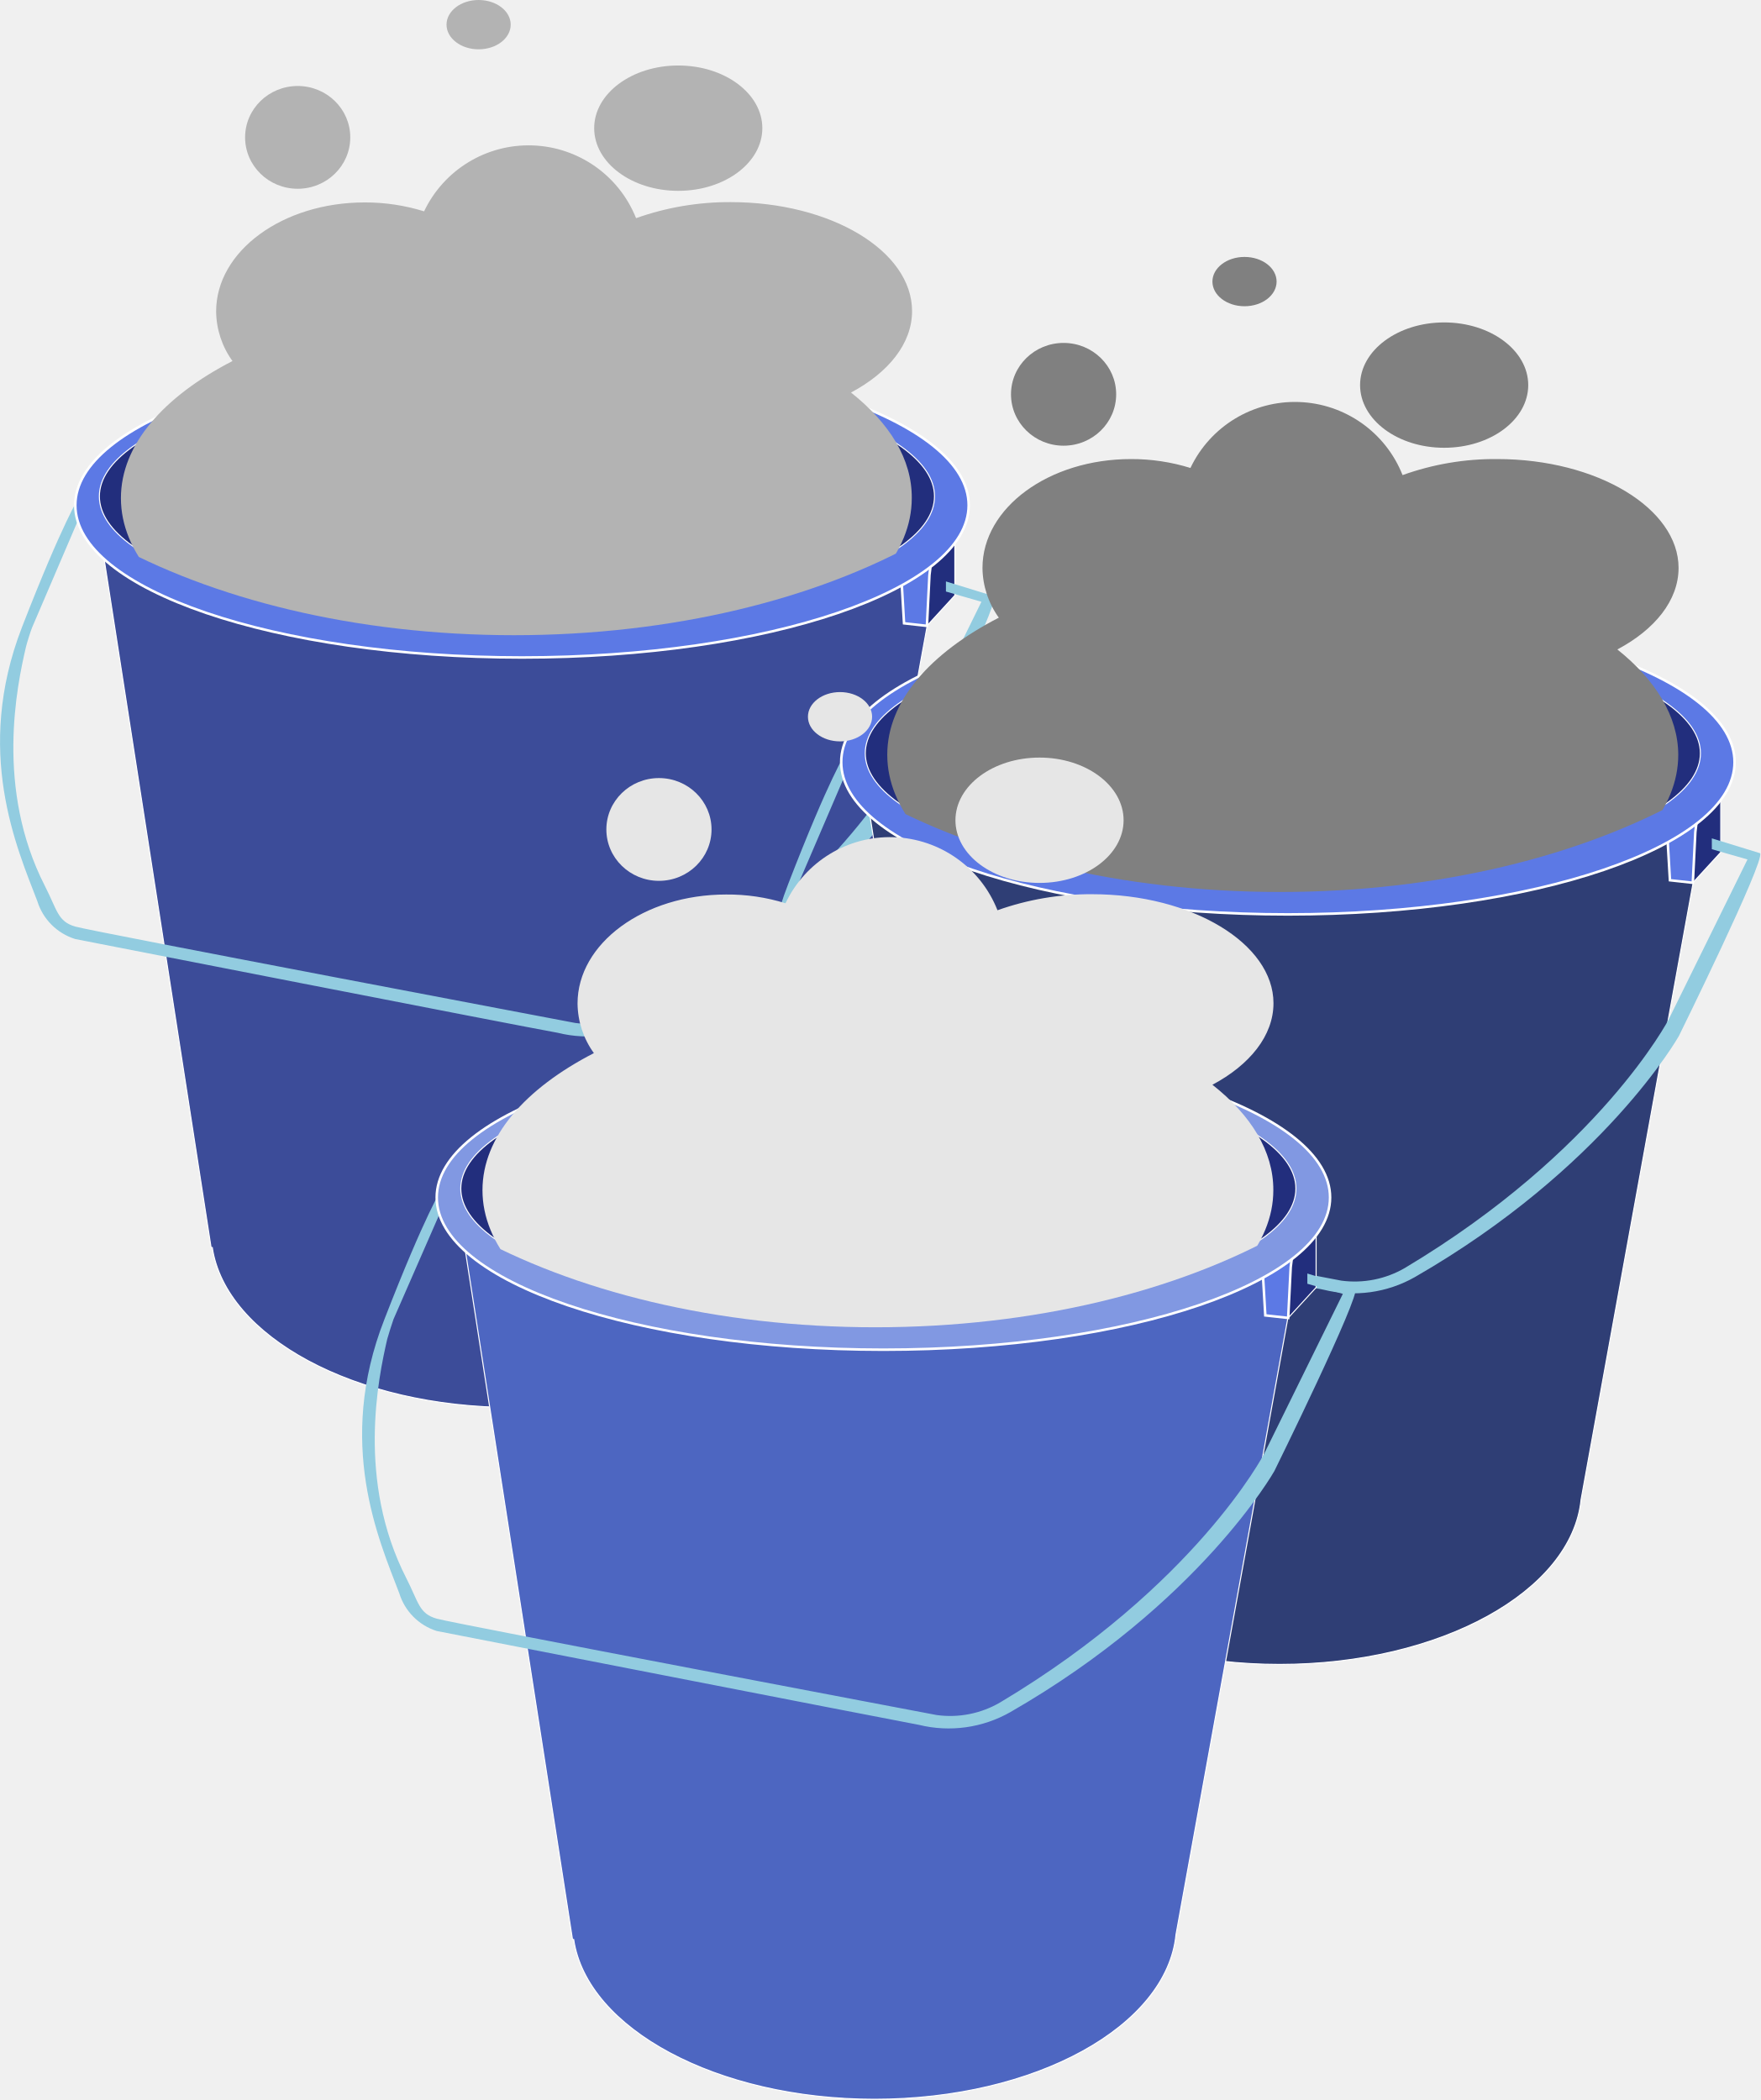
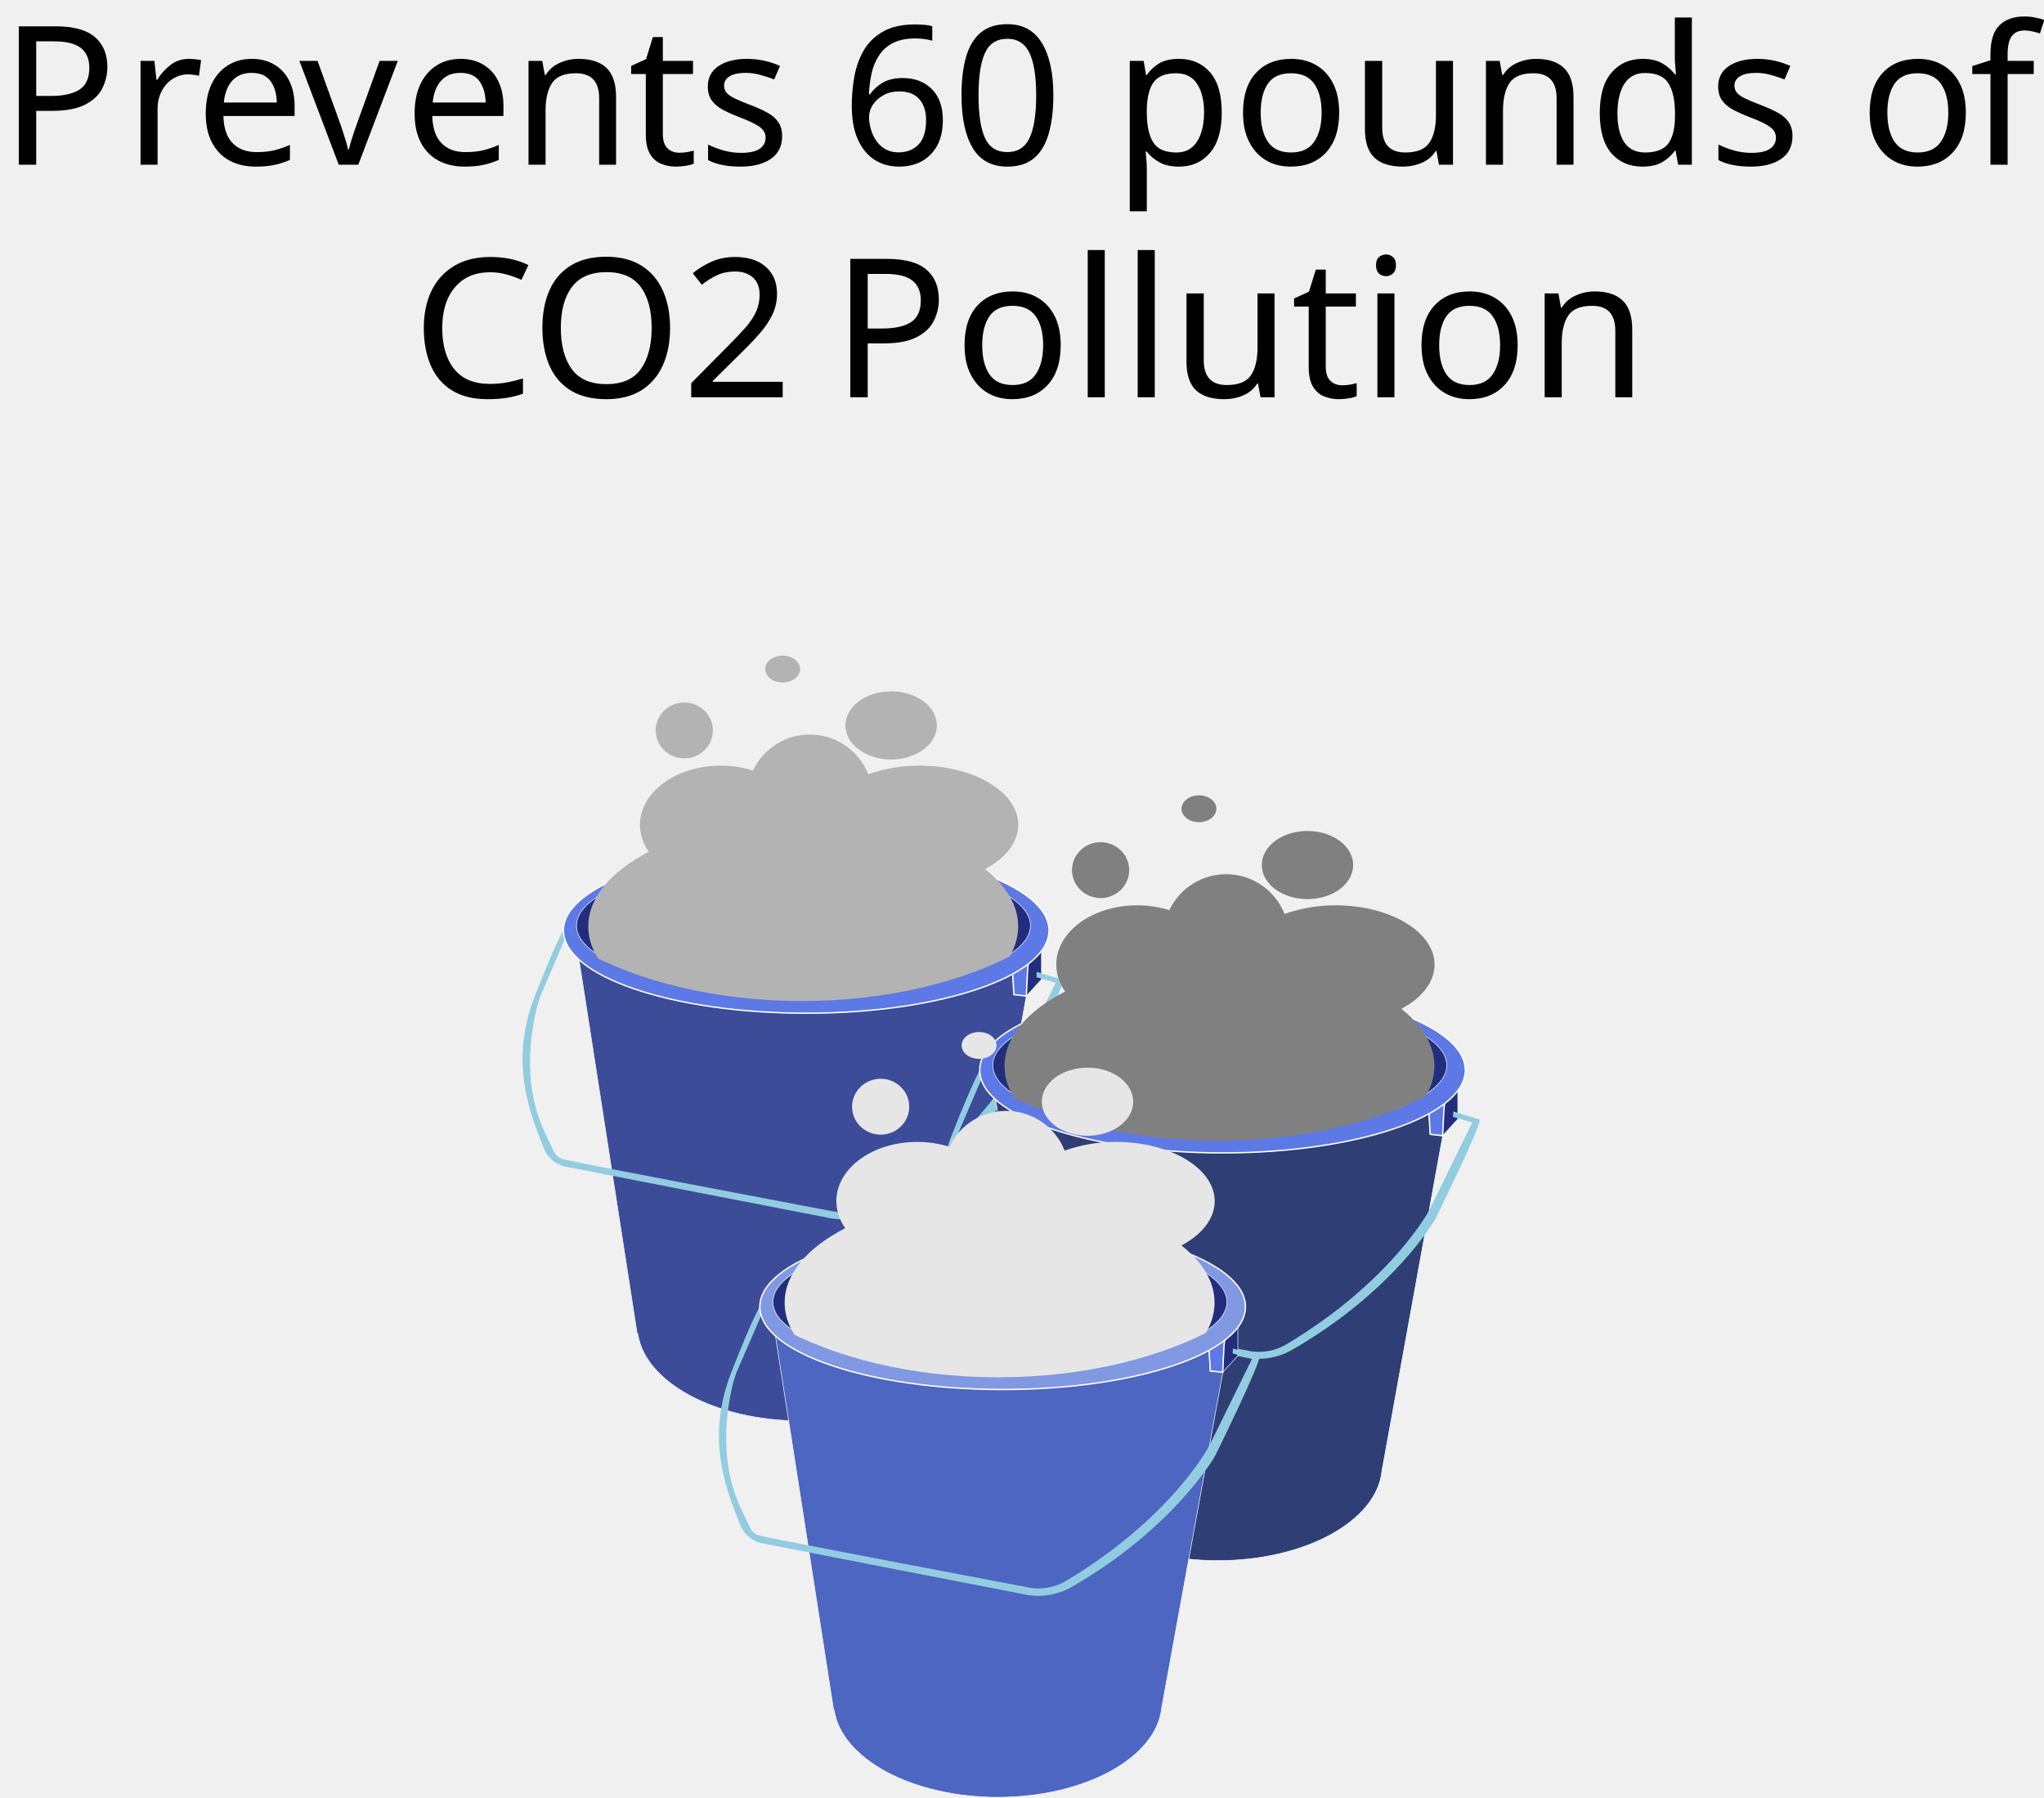
- <svg xmlns="http://www.w3.org/2000/svg" viewBox="0 0 118.5 141.4">
+ <svg xmlns="http://www.w3.org/2000/svg" viewBox="0 0 253.15 222.61">
  <defs>
-     <style>.cls-1,.cls-3{fill:none;}.cls-2{fill:#3c4c99;}.cls-12,.cls-13,.cls-2,.cls-4,.cls-6,.cls-9{stroke:#fff;}.cls-12,.cls-13,.cls-2,.cls-3,.cls-4,.cls-6,.cls-9{stroke-miterlimit:10;}.cls-12,.cls-2,.cls-4,.cls-9{stroke-width:0.07px;}.cls-3{stroke:red;stroke-width:0.15px;}.cls-4{fill:#222e7d;}.cls-5{fill:#92cce0;}.cls-6{fill:#5c79e5;}.cls-13,.cls-6{stroke-width:0.17px;}.cls-7{clip-path:url(#clip-path);}.cls-8{fill:#b3b3b3;}.cls-9{fill:#2f3e75;}.cls-10{clip-path:url(#clip-path-2);}.cls-11{fill:gray;}.cls-12{fill:#4d66c1;}.cls-13{fill:#8198e2;}.cls-14{clip-path:url(#clip-path-3);}.cls-15{fill:#e6e6e6;}</style>
-     <clipPath id="clip-path" transform="translate(-4.12 -0.77)">
-       <ellipse class="cls-1" cx="38.72" cy="21.77" rx="38.72" ry="21.77" />
+     <style>.cls-1,.cls-11{fill:none;}.cls-2{font-size:24px;font-family:Rubik-Regular, Rubik;}.cls-3{letter-spacing:-0.01em;}.cls-4{letter-spacing:-0.02em;}.cls-5{letter-spacing:-0.02em;}.cls-6{letter-spacing:-0.01em;}.cls-7{letter-spacing:-0.02em;}.cls-8{letter-spacing:-0.01em;}.cls-9{letter-spacing:0em;}.cls-10{fill:#3c4c99;}.cls-10,.cls-12,.cls-14,.cls-17,.cls-20,.cls-21{stroke:#fff;}.cls-10,.cls-11,.cls-12,.cls-14,.cls-17,.cls-20,.cls-21{stroke-miterlimit:10;}.cls-10,.cls-12,.cls-17,.cls-20{stroke-width:0.07px;}.cls-11{stroke:red;stroke-width:0.15px;}.cls-12{fill:#222e7d;}.cls-13{fill:#92cce0;}.cls-14{fill:#5c79e5;}.cls-14,.cls-21{stroke-width:0.17px;}.cls-15{clip-path:url(#clip-path);}.cls-16{fill:#b3b3b3;}.cls-17{fill:#2f3e75;}.cls-18{clip-path:url(#clip-path-2);}.cls-19{fill:gray;}.cls-20{fill:#4d66c1;}.cls-21{fill:#8198e2;}.cls-22{clip-path:url(#clip-path-3);}.cls-23{fill:#e6e6e6;}</style>
+     <clipPath id="clip-path">
+       <ellipse class="cls-1" cx="99.31" cy="102.2" rx="38.72" ry="21.77" />
    </clipPath>
-     <clipPath id="clip-path-2" transform="translate(-4.12 -0.77)">
-       <ellipse class="cls-1" cx="90.28" cy="39.06" rx="38.72" ry="21.77" />
+     <clipPath id="clip-path-2">
+       <ellipse class="cls-1" cx="150.87" cy="119.5" rx="38.72" ry="21.77" />
    </clipPath>
-     <clipPath id="clip-path-3" transform="translate(-4.12 -0.77)">
-       <ellipse class="cls-1" cx="63.05" cy="68.37" rx="38.72" ry="21.77" />
+     <clipPath id="clip-path-3">
+       <ellipse class="cls-1" cx="123.63" cy="148.8" rx="38.72" ry="21.77" />
    </clipPath>
  </defs>
  <g id="Layer_2" data-name="Layer 2">
    <g id="Layer_2-2" data-name="Layer 2">
-       <path class="cls-2" d="M67.72,36.42H10.82l7.51,48.35h.08c.9,6,9.62,10.77,20.26,10.77,10.83,0,19.69-4.92,20.3-11.11h0Z" transform="translate(-4.12 -0.77)" />
-       <ellipse class="cls-3" cx="35.14" cy="33.42" rx="28.45" ry="8.54" />
-       <polygon class="cls-4" points="60.86 41.97 62.4 42.14 64.28 40.09 64.28 36.57 62.27 37.96 60.69 39.06 60.86 41.97" />
-       <path class="cls-5" d="M67.8,39.92l3.25,1c.34.52-5.47,12.31-5.47,12.31s-5,8.88-17.77,16.23a8.33,8.33,0,0,1-6.15.85C38.92,69.82,9.19,64,9.19,64a3.87,3.87,0,0,1-2.56-2.56C5.26,57.86,2.36,51.37,5.6,43c2.78-7.16,3.87-8.8,3.87-8.8l.41.42L6.29,43c-.08.17-.38,1.13-.42,1.32-.61,2.61-2.08,9.55,1.27,16.1.84,1.64.86,2.4,2.05,2.74s33.66,6.49,33.66,6.49a6.76,6.76,0,0,0,4.28-.85C60.28,60.94,64.9,52.05,64.9,52.05l5.29-10.76L67.8,40.6Z" transform="translate(-4.12 -0.77)" />
-       <polygon class="cls-6" points="62.57 38.72 62.4 42.14 60.86 41.97 60.69 39.06 62.7 37.67 62.57 38.72" />
-       <ellipse class="cls-6" cx="35.14" cy="34.02" rx="30.07" ry="10.25" />
-       <ellipse class="cls-4" cx="34.8" cy="33.42" rx="28.11" ry="8.54" />
-       <g class="cls-7">
-         <ellipse class="cls-8" cx="45.66" cy="8.63" rx="5.66" ry="4.22" />
-         <path class="cls-8" d="M61.41,27.2c2.52-1.34,4.11-3.3,4.11-5.48,0-4.06-5.46-7.34-12.2-7.34a18.7,18.7,0,0,0-6.38,1.08A7.79,7.79,0,0,0,32.67,15a13.36,13.36,0,0,0-4-.6c-5.53,0-10,3.28-10,7.34a5.8,5.8,0,0,0,1.1,3.34c-4.64,2.39-7.51,5.64-7.51,9.23,0,7.33,11.92,13.27,26.62,13.27s26.62-5.94,26.62-13.27C65.52,31.68,64,29.26,61.41,27.2Z" transform="translate(-4.12 -0.77)" />
-         <ellipse class="cls-8" cx="32.22" cy="1.66" rx="2.16" ry="1.66" />
-         <ellipse class="cls-8" cx="20.04" cy="9.25" rx="3.54" ry="3.46" />
+       <text class="cls-2" transform="translate(0 20.4)">P<tspan class="cls-3" x="15.36" y="0">r</tspan>
+         <tspan class="cls-4" x="24.17" y="0">e</tspan>
+         <tspan class="cls-5" x="37.08" y="0">v</tspan>
+         <tspan x="50.04" y="0">e</tspan>
+         <tspan class="cls-6" x="63.41" y="0">n</tspan>
+         <tspan x="77.78" y="0">ts 60 pounds </tspan>
+         <tspan class="cls-6" x="230.25" y="0">o</tspan>
+         <tspan class="cls-7" x="243.91" y="0">f</tspan>
+         <tspan x="51.02" y="28.8">CO2 </tspan>
+         <tspan class="cls-8" x="102.98" y="28.8">P</tspan>
+         <tspan class="cls-9" x="118.15" y="28.8">ollution</tspan>
+       </text>
+       <path class="cls-10" d="M128.3,116.85H71.4l7.52,48.36H79c.89,6,9.62,10.76,20.25,10.76,10.84,0,19.69-4.91,20.3-11.1h0Z" />
+       <ellipse class="cls-11" cx="99.85" cy="114.63" rx="28.45" ry="8.54" />
+       <polygon class="cls-12" points="125.57 123.17 127.11 123.35 128.99 121.3 128.99 117.78 126.98 119.17 125.4 120.27 125.57 123.17" />
+       <path class="cls-13" d="M128.39,120.36l3.24,1c.35.51-5.46,12.3-5.46,12.3s-5,8.89-17.77,16.24a8.44,8.44,0,0,1-6.16.85c-2.73-.51-32.46-6.32-32.46-6.32a3.85,3.85,0,0,1-2.56-2.57c-1.37-3.58-4.27-10.08-1-18.45,2.78-7.16,3.87-8.8,3.87-8.8l.4.43-3.58,8.37c-.08.18-.38,1.14-.42,1.33-.61,2.6-2.08,9.54,1.27,16.1.84,1.64.85,2.39,2,2.73s33.66,6.5,33.66,6.5a6.7,6.7,0,0,0,4.27-.86c13.16-7.86,17.77-16.74,17.77-16.74l5.3-10.77-2.39-.68Z" />
+       <polygon class="cls-14" points="127.28 119.93 127.11 123.35 125.57 123.17 125.4 120.27 127.41 118.88 127.28 119.93" />
+       <ellipse class="cls-14" cx="99.85" cy="115.23" rx="30.07" ry="10.25" />
+       <ellipse class="cls-12" cx="99.51" cy="114.63" rx="28.11" ry="8.54" />
+       <g class="cls-15">
+         <ellipse class="cls-16" cx="110.37" cy="89.84" rx="5.66" ry="4.22" />
+         <path class="cls-16" d="M122,107.64c2.52-1.34,4.11-3.3,4.11-5.49,0-4.05-5.46-7.33-12.21-7.33a18.69,18.69,0,0,0-6.37,1.07,7.78,7.78,0,0,0-14.27-.47,13.07,13.07,0,0,0-4-.6c-5.52,0-10,3.28-10,7.33a5.78,5.78,0,0,0,1.1,3.34c-4.64,2.39-7.5,5.65-7.5,9.24,0,7.33,11.92,13.27,26.62,13.27s26.62-5.94,26.62-13.27C126.11,112.12,124.6,109.69,122,107.64Z" />
+         <ellipse class="cls-16" cx="96.93" cy="82.86" rx="2.16" ry="1.66" />
+         <ellipse class="cls-16" cx="84.75" cy="90.46" rx="3.54" ry="3.46" />
      </g>
-       <path class="cls-9" d="M119.28,53.72H62.38l7.52,48.35H70c.9,6,9.63,10.77,20.26,10.77,10.83,0,19.69-4.92,20.3-11.11h0Z" transform="translate(-4.12 -0.77)" />
-       <ellipse class="cls-3" cx="86.7" cy="50.72" rx="28.45" ry="8.54" />
-       <polygon class="cls-4" points="112.42 59.27 113.96 59.44 115.84 57.39 115.84 53.87 113.84 55.26 112.25 56.36 112.42 59.27" />
-       <path class="cls-5" d="M119.36,57.22l3.25,1c.34.52-5.47,12.31-5.47,12.31s-5,8.88-17.77,16.23a8.38,8.38,0,0,1-6.15.85c-2.73-.51-32.47-6.32-32.47-6.32a3.87,3.87,0,0,1-2.56-2.56c-1.37-3.59-4.27-10.08-1-18.46,2.77-7.16,3.86-8.8,3.86-8.8l.41.43-3.59,8.37c-.07.18-.38,1.14-.42,1.33-.61,2.6-2.08,9.55,1.27,16.1.84,1.64.86,2.4,2,2.74S94.42,87,94.42,87a6.73,6.73,0,0,0,4.27-.85c13.15-7.86,17.77-16.75,17.77-16.75l5.3-10.76-2.4-.69Z" transform="translate(-4.12 -0.77)" />
-       <polygon class="cls-6" points="114.13 56.02 113.96 59.44 112.42 59.27 112.25 56.36 114.26 54.97 114.13 56.02" />
-       <ellipse class="cls-6" cx="86.7" cy="51.32" rx="30.07" ry="10.25" />
-       <ellipse class="cls-4" cx="86.36" cy="50.72" rx="28.11" ry="8.54" />
-       <g class="cls-10">
-         <ellipse class="cls-11" cx="97.22" cy="25.93" rx="5.66" ry="4.22" />
-         <path class="cls-11" d="M113,44.5c2.52-1.34,4.12-3.3,4.12-5.49,0-4-5.47-7.33-12.21-7.33a18.37,18.37,0,0,0-6.37,1.08,7.79,7.79,0,0,0-14.28-.48,13.36,13.36,0,0,0-4-.6c-5.53,0-10,3.28-10,7.33a5.83,5.83,0,0,0,1.1,3.35c-4.64,2.39-7.51,5.64-7.51,9.23,0,7.33,11.92,13.27,26.63,13.27s26.62-5.94,26.62-13.27C117.09,49,115.57,46.55,113,44.5Z" transform="translate(-4.12 -0.77)" />
-         <ellipse class="cls-11" cx="83.78" cy="18.96" rx="2.16" ry="1.66" />
-         <ellipse class="cls-11" cx="71.6" cy="26.55" rx="3.54" ry="3.46" />
+       <path class="cls-17" d="M179.86,134.15H123l7.51,48.36h.08c.9,6,9.62,10.76,20.26,10.76,10.83,0,19.68-4.91,20.3-11.1h0Z" />
+       <ellipse class="cls-11" cx="151.41" cy="131.93" rx="28.45" ry="8.54" />
+       <polygon class="cls-12" points="177.13 140.47 178.67 140.65 180.55 138.59 180.55 135.08 178.55 136.47 176.96 137.57 177.13 140.47" />
+       <path class="cls-13" d="M180,137.65l3.25,1c.34.51-5.47,12.3-5.47,12.3s-5,8.89-17.77,16.23a8.37,8.37,0,0,1-6.15.86c-2.74-.51-32.47-6.32-32.47-6.32a3.87,3.87,0,0,1-2.56-2.57c-1.37-3.58-4.27-10.08-1-18.45,2.78-7.16,3.87-8.8,3.87-8.8l.41.43-3.59,8.37c-.08.18-.38,1.14-.42,1.33-.61,2.6-2.08,9.54,1.27,16.1.84,1.64.86,2.39,2,2.73s33.66,6.5,33.66,6.5a6.7,6.7,0,0,0,4.27-.86c13.16-7.86,17.78-16.74,17.78-16.74L182.34,139l-2.39-.68Z" />
+       <polygon class="cls-14" points="178.84 137.23 178.67 140.65 177.13 140.47 176.96 137.57 178.97 136.18 178.84 137.23" />
+       <ellipse class="cls-14" cx="151.41" cy="132.53" rx="30.07" ry="10.25" />
+       <ellipse class="cls-12" cx="151.07" cy="131.93" rx="28.11" ry="8.54" />
+       <g class="cls-18">
+         <ellipse class="cls-19" cx="161.93" cy="107.13" rx="5.66" ry="4.22" />
+         <path class="cls-19" d="M173.56,124.94c2.52-1.34,4.11-3.3,4.11-5.49,0-4-5.46-7.33-12.21-7.33a18.69,18.69,0,0,0-6.37,1.07,7.78,7.78,0,0,0-14.27-.47,13.07,13.07,0,0,0-4-.6c-5.52,0-10,3.28-10,7.33a5.8,5.8,0,0,0,1.1,3.34c-4.65,2.39-7.51,5.65-7.51,9.23,0,7.33,11.92,13.28,26.62,13.28s26.62-6,26.62-13.28C177.67,129.42,176.16,127,173.56,124.94Z" />
+         <ellipse class="cls-19" cx="148.49" cy="100.16" rx="2.16" ry="1.66" />
+         <ellipse class="cls-19" cx="136.31" cy="107.76" rx="3.54" ry="3.46" />
      </g>
-       <path class="cls-12" d="M92,83H35.14l7.52,48.36h.08c.89,6,9.62,10.76,20.25,10.76,10.84,0,19.69-4.91,20.3-11.1h0Z" transform="translate(-4.12 -0.77)" />
-       <ellipse class="cls-3" cx="59.47" cy="80.03" rx="28.45" ry="8.54" />
-       <polygon class="cls-4" points="85.18 88.57 86.72 88.74 88.6 86.69 88.6 83.18 86.6 84.56 85.01 85.67 85.18 88.57" />
-       <path class="cls-5" d="M92.13,86.52l3.24,1c.35.51-5.46,12.3-5.46,12.3s-5,8.89-17.77,16.23a8.39,8.39,0,0,1-6.16.86c-2.73-.51-32.46-6.32-32.46-6.32A3.85,3.85,0,0,1,31,108.05c-1.37-3.59-4.28-10.08-1-18.45,2.78-7.16,3.87-8.8,3.87-8.8l.4.43L30.61,89.6c-.07.18-.37,1.14-.42,1.33-.6,2.6-2.07,9.54,1.28,16.1.84,1.64.85,2.39,2.05,2.73s33.66,6.49,33.66,6.49a6.66,6.66,0,0,0,4.27-.85c13.16-7.86,17.77-16.74,17.77-16.74l5.3-10.77-2.39-.68Z" transform="translate(-4.12 -0.77)" />
-       <polygon class="cls-6" points="86.89 85.32 86.72 88.74 85.18 88.57 85.01 85.67 87.02 84.27 86.89 85.32" />
-       <ellipse class="cls-13" cx="59.47" cy="80.63" rx="30.07" ry="10.25" />
-       <ellipse class="cls-4" cx="59.13" cy="80.03" rx="28.11" ry="8.54" />
-       <g class="cls-14">
-         <ellipse class="cls-15" cx="69.98" cy="55.23" rx="5.66" ry="4.22" />
-         <path class="cls-15" d="M85.74,73.81c2.52-1.34,4.11-3.31,4.11-5.49,0-4-5.47-7.34-12.21-7.34a18.64,18.64,0,0,0-6.37,1.08A7.78,7.78,0,0,0,57,61.59,13.07,13.07,0,0,0,53,61c-5.53,0-10,3.29-10,7.34a5.8,5.8,0,0,0,1.1,3.34c-4.64,2.39-7.5,5.64-7.5,9.23,0,7.33,11.92,13.28,26.62,13.28s26.62-6,26.62-13.28C89.85,78.29,88.34,75.86,85.74,73.81Z" transform="translate(-4.12 -0.77)" />
-         <ellipse class="cls-15" cx="56.55" cy="48.26" rx="2.16" ry="1.66" />
-         <ellipse class="cls-15" cx="44.36" cy="55.85" rx="3.54" ry="3.46" />
+       <path class="cls-20" d="M152.63,163.46H95.73l7.52,48.35h.07c.9,6,9.63,10.77,20.26,10.77,10.83,0,19.69-4.92,20.3-11.11h0Z" />
+       <ellipse class="cls-11" cx="124.18" cy="161.24" rx="28.45" ry="8.54" />
+       <polygon class="cls-12" points="149.9 169.78 151.43 169.95 153.31 167.9 153.31 164.39 151.31 165.77 149.72 166.87 149.9 169.78" />
+       <path class="cls-13" d="M152.71,167l3.25,1c.34.52-5.47,12.31-5.47,12.31s-5,8.88-17.77,16.23a8.36,8.36,0,0,1-6.15.85c-2.73-.51-32.46-6.32-32.46-6.32a3.87,3.87,0,0,1-2.57-2.56c-1.36-3.59-4.27-10.08-1-18.46,2.77-7.16,3.86-8.79,3.86-8.79l.41.42L91.2,170c-.07.18-.37,1.14-.42,1.33-.6,2.6-2.08,9.55,1.28,16.1.83,1.64.85,2.4,2,2.74s33.66,6.49,33.66,6.49a6.73,6.73,0,0,0,4.27-.85c13.16-7.86,17.77-16.75,17.77-16.75l5.3-10.76-2.4-.69Z" />
+       <polygon class="cls-14" points="151.6 166.53 151.43 169.95 149.9 169.78 149.72 166.87 151.74 165.48 151.6 166.53" />
+       <ellipse class="cls-21" cx="124.18" cy="161.83" rx="30.07" ry="10.25" />
+       <ellipse class="cls-12" cx="123.84" cy="161.24" rx="28.11" ry="8.54" />
+       <g class="cls-22">
+         <ellipse class="cls-23" cx="134.69" cy="136.44" rx="5.66" ry="4.22" />
+         <path class="cls-23" d="M146.32,154.24c2.53-1.34,4.12-3.3,4.12-5.48,0-4.06-5.47-7.34-12.21-7.34a18.37,18.37,0,0,0-6.37,1.08,7.79,7.79,0,0,0-14.28-.48,13.31,13.31,0,0,0-4-.6c-5.53,0-10,3.28-10,7.34a5.83,5.83,0,0,0,1.1,3.34c-4.64,2.39-7.5,5.64-7.5,9.23,0,7.33,11.91,13.27,26.62,13.27s26.62-5.94,26.62-13.27C150.44,158.72,148.93,156.29,146.32,154.24Z" />
+         <ellipse class="cls-23" cx="121.26" cy="129.47" rx="2.16" ry="1.66" />
+         <ellipse class="cls-23" cx="109.07" cy="137.06" rx="3.54" ry="3.46" />
      </g>
    </g>
  </g>
</svg>
